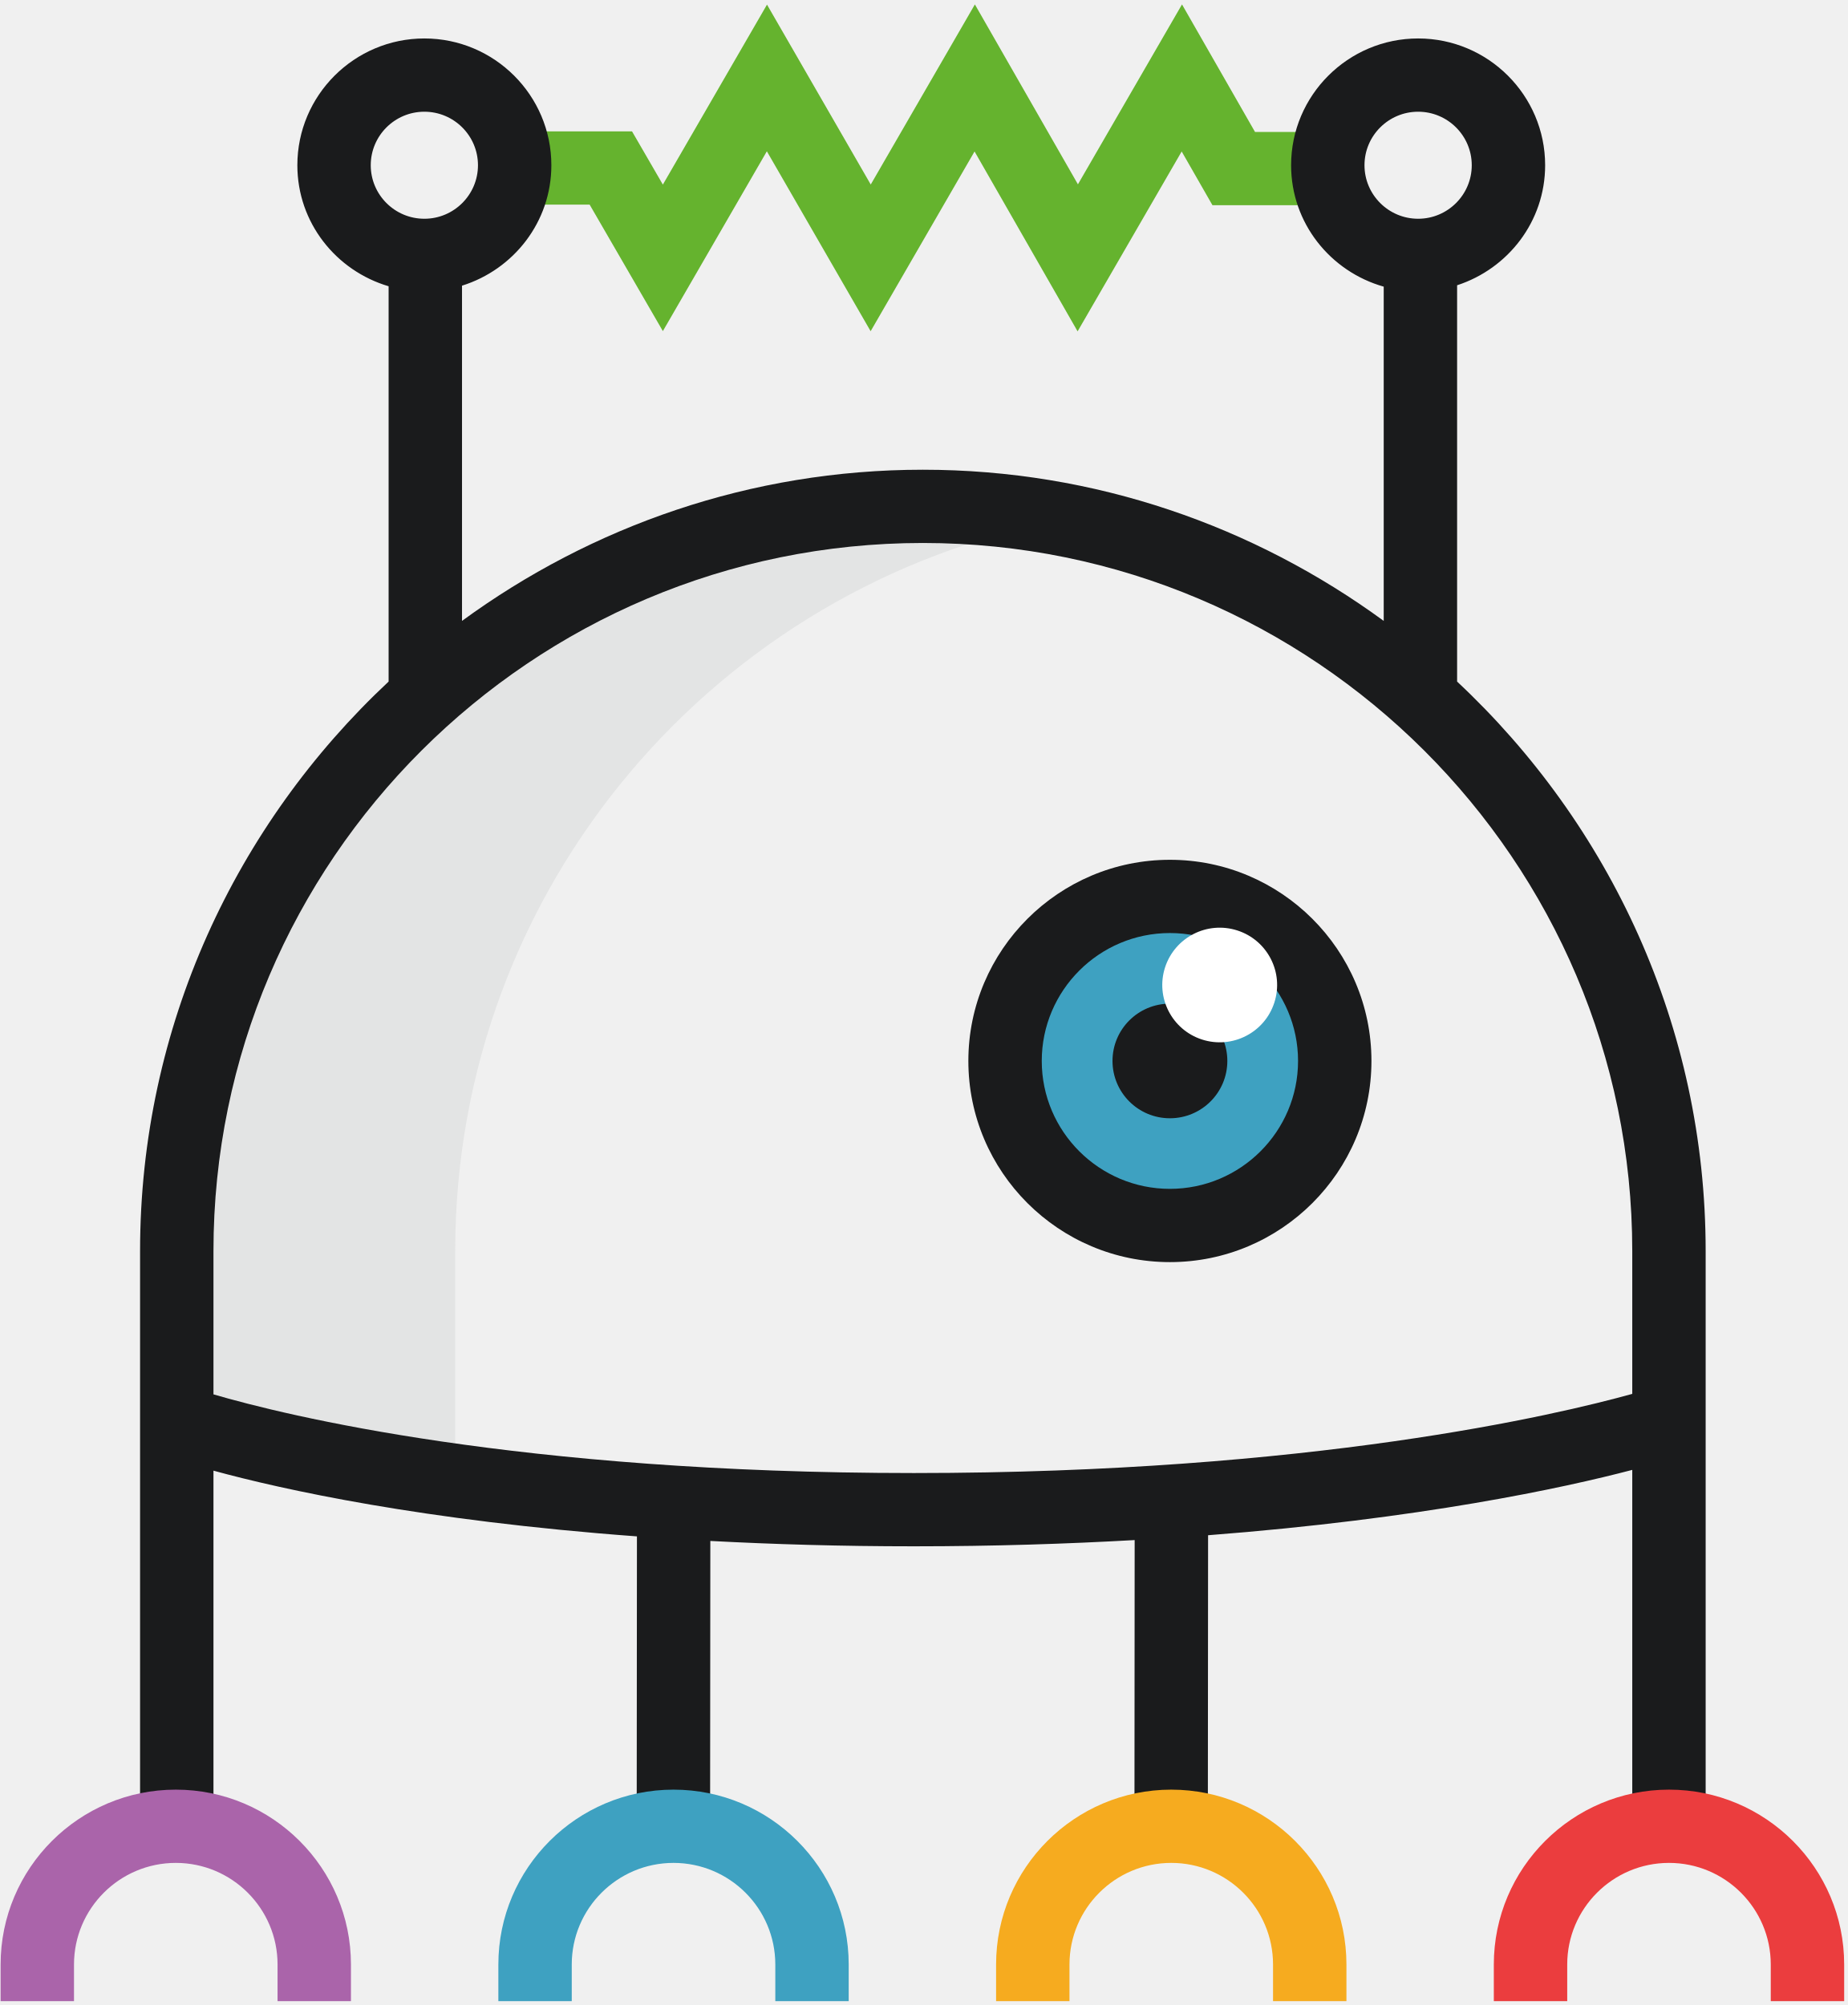
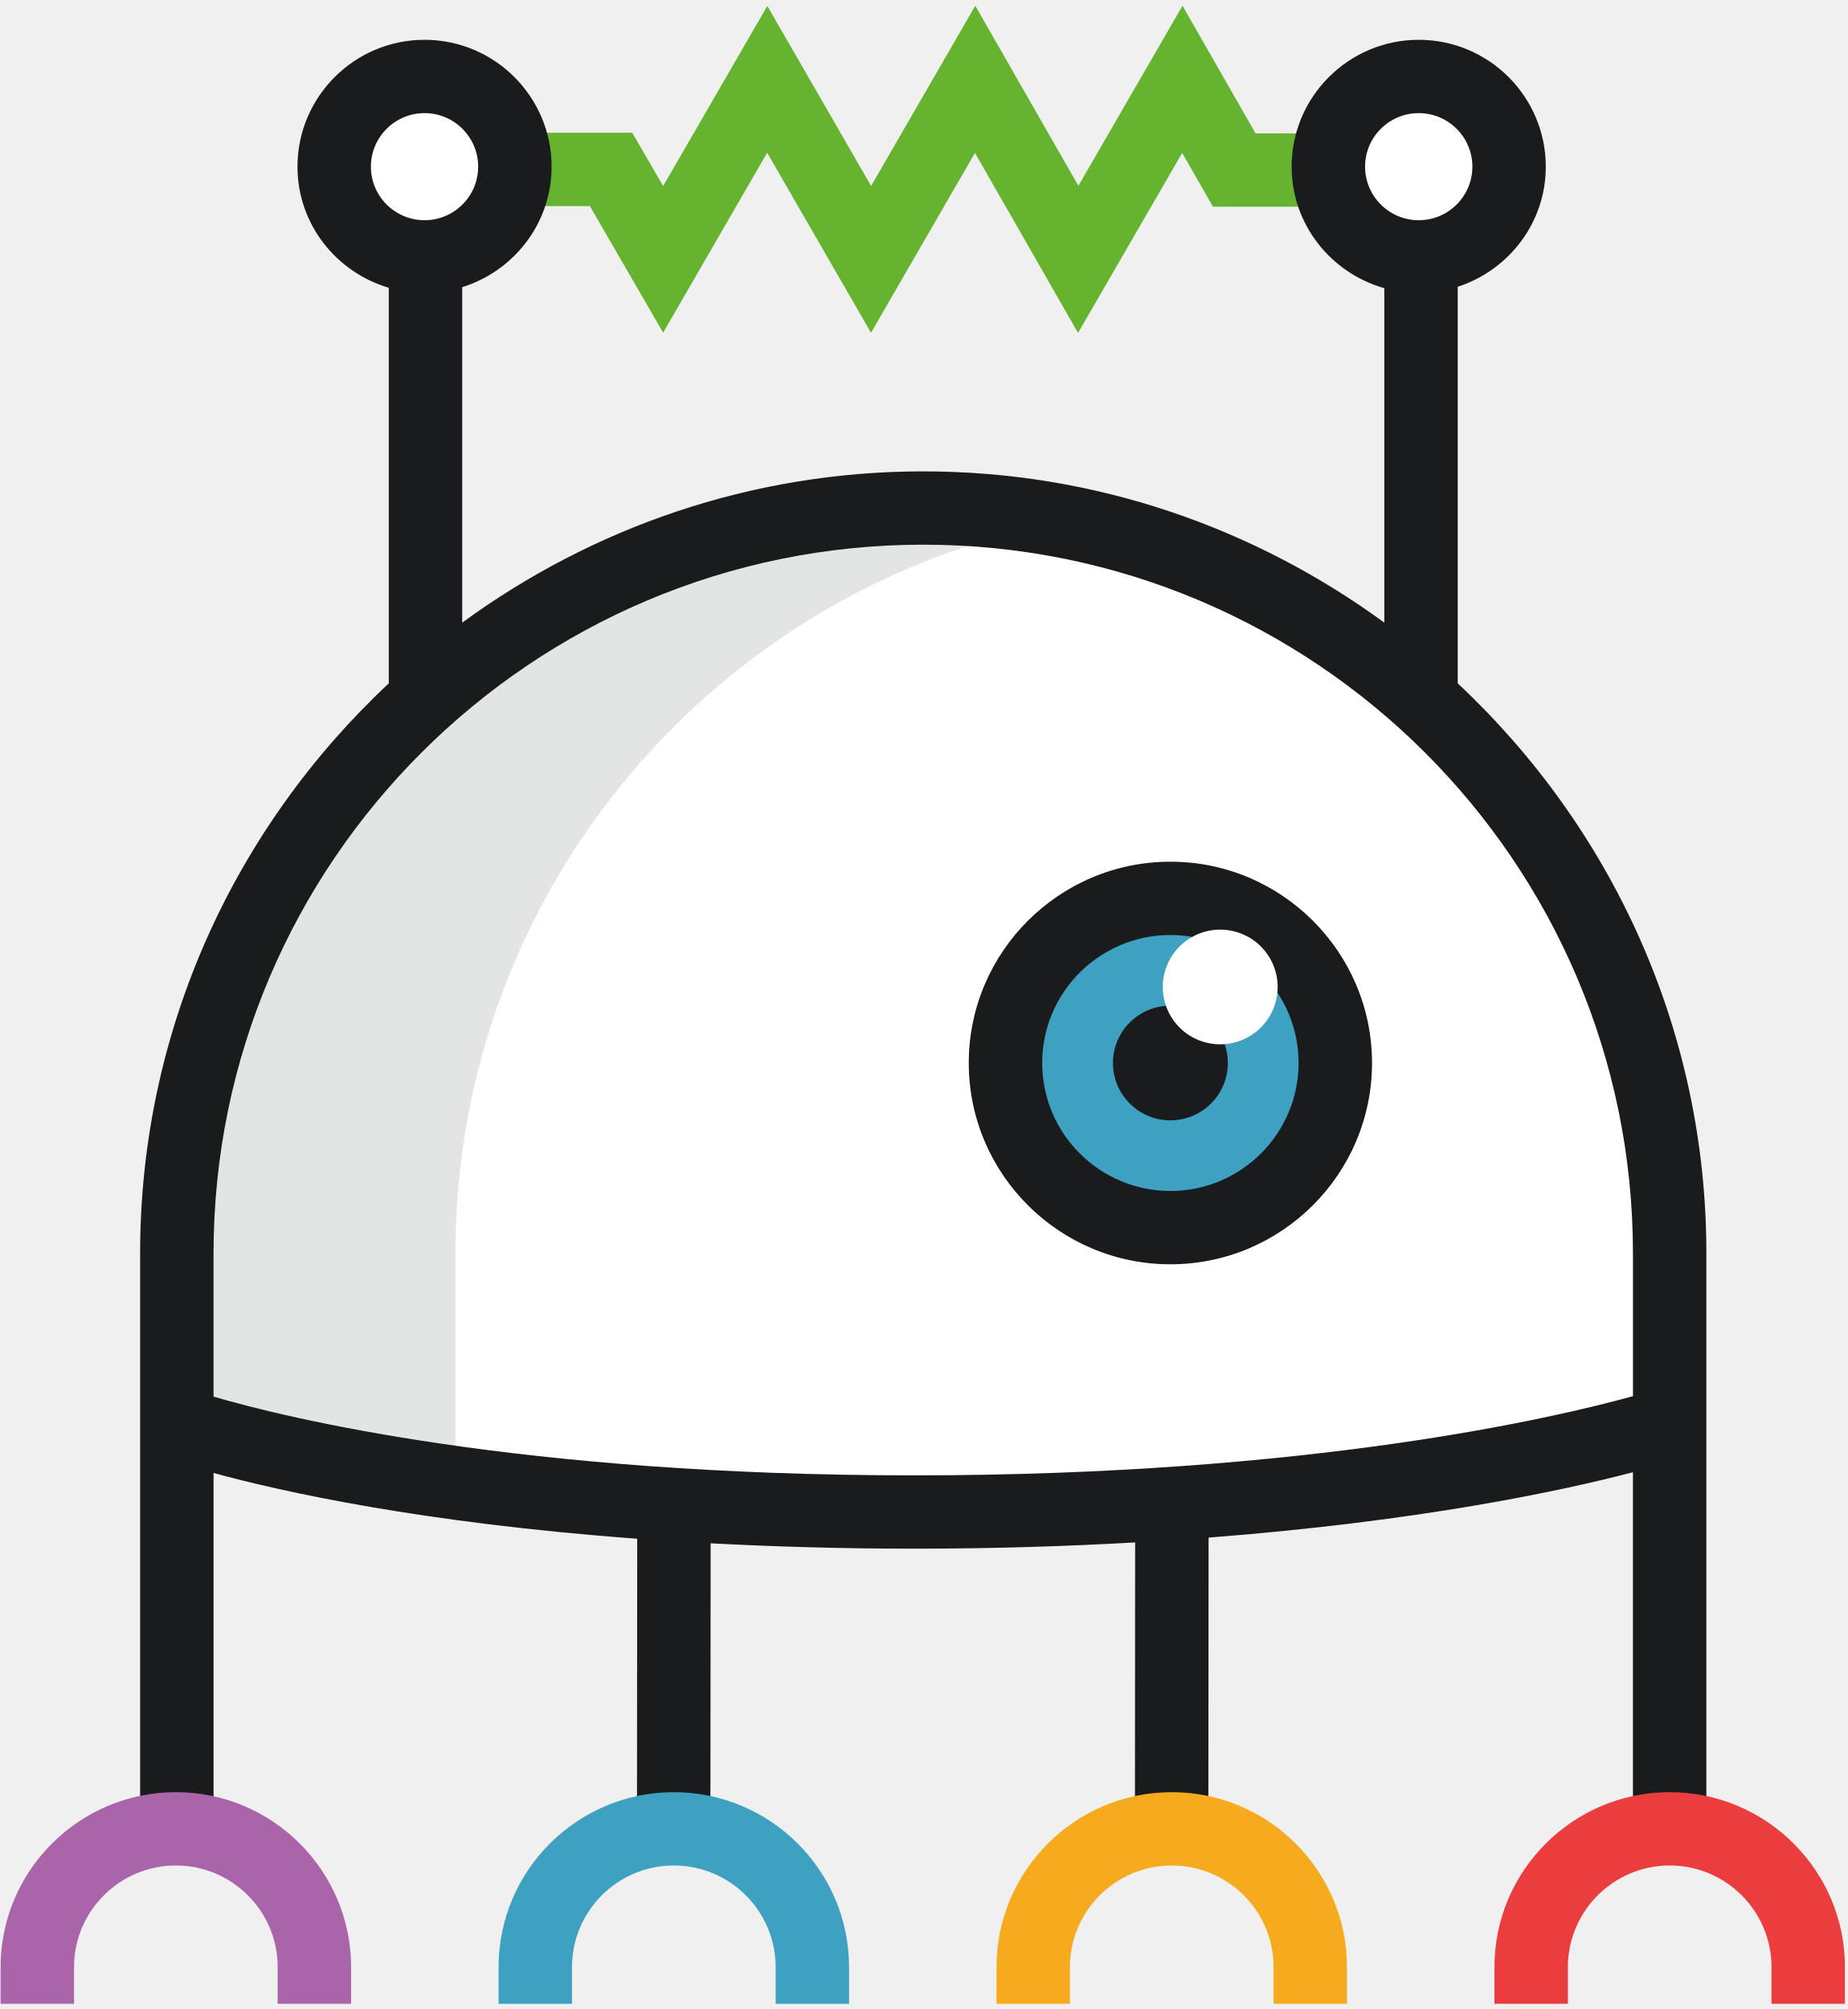
- <svg xmlns="http://www.w3.org/2000/svg" width="152px" height="165px" viewBox="0 0 152 165" version="1.1">
-   <defs />
-   <g id="Page-1" stroke="none" stroke-width="1" fill="none" fill-rule="evenodd">
-     <g id="Desktop-HD-Copy" transform="translate(-871, -508)">
-       <g id="couper-4" transform="translate(871, 508)">
+ <svg xmlns="http://www.w3.org/2000/svg" width="184" height="200" viewBox="0 0 152 165" version="1.1" xml:space="preserve" style="fill-rule:evenodd;clip-rule:evenodd;stroke-linejoin:round;stroke-miterlimit:2;">
+   <g id="Page-1">
+     <g id="Desktop-HD-Copy">
+       <g id="couper-4">
        <g id="Group-39">
-           <path d="M87.395,42.775 C83.681,42.076 79.858,41.669 75.938,41.669 C42.031,41.669 14.544,69.108 14.544,102.955 L14.544,114.286 L37.457,120.721 L37.457,102.955 C37.457,73.02 58.968,48.137 87.395,42.775" id="Fill-2" fill="#E3E4E4" />
-           <polygon id="Path" fill="#65B32E" points="97.262 0.364 88.698 15.17 80.219 0.364 71.65 15.185 63.113 0.379 54.544 15.191 52.007 10.811 39.85 10.811 39.85 16.84 48.519 16.84 54.544 27.248 63.101 12.451 71.641 27.257 80.192 12.466 88.671 27.269 97.235 12.466 99.768 16.888 109.875 16.888 109.875 10.86 103.271 10.86" />
-           <path d="M17.565,114.748 L17.565,102.953 C17.565,70.824 43.751,44.684 75.937,44.684 C108.126,44.684 134.312,70.824 134.312,102.953 L134.312,114.709 C128.104,116.433 107.899,121.223 75.197,121.223 C42.661,121.223 23.486,116.481 17.565,114.748 M30.507,13.598 C30.507,11.168 32.485,9.194 34.919,9.194 C37.352,9.194 39.33,11.168 39.33,13.598 C39.33,16.027 37.352,18.002 34.919,18.002 C32.485,18.002 30.507,16.027 30.507,13.598 M112.278,13.598 C112.278,11.168 114.259,9.194 116.693,9.194 C119.126,9.194 121.104,11.168 121.104,13.598 C121.104,16.027 119.126,18.002 116.693,18.002 C114.259,18.002 112.278,16.027 112.278,13.598 M119.899,56.09 L119.899,23.476 C124.088,22.113 127.143,18.225 127.143,13.598 C127.143,7.847 122.454,3.165 116.693,3.165 C110.928,3.165 106.239,7.847 106.239,13.598 C106.239,18.363 109.476,22.348 113.86,23.59 L113.86,51.096 C103.207,43.31 90.123,38.656 75.937,38.656 C61.754,38.656 48.67,43.31 38.017,51.096 L38.017,23.509 C42.262,22.183 45.369,18.264 45.369,13.598 C45.369,7.847 40.68,3.165 34.919,3.165 C29.157,3.165 24.468,7.847 24.468,13.598 C24.468,18.324 27.653,22.279 31.977,23.557 L31.977,56.09 C19.425,67.831 11.526,84.47 11.526,102.953 L11.526,117.298 L11.526,119.059 L11.526,152.14 L17.565,152.14 L17.565,121.027 C23.193,122.567 34.74,125.132 52.411,126.435 L52.39,152.137 L58.429,152.143 L58.45,126.811 C63.596,127.083 69.14,127.252 75.197,127.252 C81.777,127.252 87.798,127.053 93.366,126.739 L93.348,152.137 L99.387,152.143 L99.408,126.341 C116.94,124.988 128.644,122.453 134.312,120.964 L134.312,152.14 L140.351,152.14 L140.351,119.11 L140.351,117.298 L140.351,102.953 C140.351,84.47 132.452,67.831 119.899,56.09" id="Fill-4" fill="#1A1B1C" />
-           <path d="M82.703,87.309 C82.703,94.788 88.775,100.849 96.267,100.849 C103.759,100.849 109.828,94.788 109.828,87.309 C109.828,79.834 103.759,73.769 96.267,73.769 C88.775,73.769 82.703,79.834 82.703,87.309" id="Fill-6" fill="#3EA1C1" />
-           <path d="M96.266,76.784 C90.453,76.784 85.722,81.505 85.722,87.31 C85.722,93.113 90.453,97.836 96.266,97.836 C102.079,97.836 106.811,93.113 106.811,87.31 C106.811,81.505 102.079,76.784 96.266,76.784 M96.266,103.865 C87.123,103.865 79.682,96.44 79.682,87.31 C79.682,78.183 87.123,70.756 96.266,70.756 C105.409,70.756 112.85,78.183 112.85,87.31 C112.85,96.44 105.409,103.865 96.266,103.865" id="Fill-8" fill="#1A1B1C" />
-           <path d="M100.992,87.309 C100.992,84.705 98.875,82.595 96.266,82.595 C93.657,82.595 91.543,84.705 91.543,87.309 C91.543,89.914 93.657,92.027 96.266,92.027 C98.875,92.027 100.992,89.914 100.992,87.309" id="Fill-10" fill="#1A1B1C" />
-           <path d="M104.858,82.514 C105.664,80.036 104.302,77.375 101.82,76.573 C99.338,75.771 96.675,77.128 95.868,79.608 C95.065,82.083 96.427,84.745 98.906,85.546 C101.391,86.348 104.055,84.992 104.858,82.514" id="Fill-12" fill="#FFFFFF" />
-           <path d="M28.878,164.681 L22.839,164.681 L22.839,161.667 C22.839,157.055 19.083,153.306 14.466,153.306 C9.846,153.306 6.089,157.055 6.089,161.667 L6.089,164.681 L0.05,164.681 L0.05,161.667 C0.05,153.734 6.518,147.277 14.466,147.277 C22.41,147.277 28.878,153.734 28.878,161.667 L28.878,164.681 Z" id="Fill-14" fill="#AA64AA" />
-           <path d="M151.749,164.681 L145.709,164.681 L145.709,161.667 C145.709,157.055 141.953,153.306 137.336,153.306 C132.716,153.306 128.96,157.055 128.96,161.667 L128.96,164.681 L122.92,164.681 L122.92,161.667 C122.92,153.734 129.385,147.277 137.336,147.277 C145.284,147.277 151.749,153.734 151.749,161.667 L151.749,164.681 Z" id="Fill-16" fill="#EB3D3E" />
-           <path d="M69.836,164.681 L63.797,164.681 L63.797,161.667 C63.797,157.055 60.04,153.306 55.42,153.306 C50.803,153.306 47.047,157.055 47.047,161.667 L47.047,164.681 L41.008,164.681 L41.008,161.667 C41.008,153.734 47.473,147.277 55.42,147.277 C63.368,147.277 69.836,153.734 69.836,161.667 L69.836,164.681 Z" id="Fill-18" fill="#3EA1C1" />
-           <path d="M110.792,164.681 L104.753,164.681 L104.753,161.667 C104.753,157.055 100.997,153.306 96.377,153.306 C91.76,153.306 88.003,157.055 88.003,161.667 L88.003,164.681 L81.964,164.681 L81.964,161.667 C81.964,153.734 88.429,147.277 96.377,147.277 C104.324,147.277 110.792,153.734 110.792,161.667 L110.792,164.681 Z" id="Fill-20" fill="#F6AB1F" />
+           <g id="Layer1">
+             <path d="M15,116c0,0 -6.651,-73.835 61,-74c65.001,-0.158 62,74 62,74c0,0 -58.325,18.728 -123,0Z" style="fill:#fff;" />
+           </g>
+           <path id="Fill-2" d="M87.395,42.775c-3.714,-0.699 -7.537,-1.106 -11.457,-1.106c-33.907,-0 -61.394,27.439 -61.394,61.286l-0,11.331l22.913,6.435l-0,-17.766c-0,-29.935 21.511,-54.818 49.938,-60.18" style="fill:#e3e4e4;" />
+           <path id="Path" d="M97.262,0.364l-8.564,14.806l-8.479,-14.806l-8.569,14.821l-8.537,-14.806l-8.569,14.812l-2.537,-4.38l-12.157,0l0,6.029l8.669,0l6.025,10.408l8.557,-14.797l8.54,14.806l8.551,-14.791l8.479,14.803l8.564,-14.803l2.533,4.422l10.107,0l-0,-6.028l-6.604,-0l-6.009,-10.496Z" style="fill:#65b32e;" />
+           <path id="Fill-12" d="M40.784,15.473c1.062,-3.264 -0.732,-6.771 -4.002,-7.827c-3.27,-1.056 -6.778,0.731 -7.84,3.999c-1.059,3.26 0.736,6.766 4.001,7.823c3.274,1.056 6.783,-0.731 7.841,-3.995" style="fill:#fff;" />
+           <path id="Fill-121" d="M122.784,15.473c1.062,-3.264 -0.732,-6.771 -4.002,-7.827c-3.27,-1.056 -6.778,0.731 -7.84,3.999c-1.059,3.26 0.736,6.766 4.001,7.823c3.274,1.056 6.783,-0.731 7.841,-3.995" style="fill:#fff;" />
+           <path id="Fill-4" d="M17.565,114.748l-0,-11.795c-0,-32.129 26.186,-58.269 58.372,-58.269c32.189,0 58.375,26.14 58.375,58.269l-0,11.756c-6.208,1.724 -26.413,6.514 -59.115,6.514c-32.536,-0 -51.711,-4.742 -57.632,-6.475m12.942,-101.15c-0,-2.43 1.978,-4.404 4.412,-4.404c2.433,0 4.411,1.974 4.411,4.404c0,2.429 -1.978,4.404 -4.411,4.404c-2.434,-0 -4.412,-1.975 -4.412,-4.404m81.771,-0c-0,-2.43 1.981,-4.404 4.415,-4.404c2.433,0 4.411,1.974 4.411,4.404c0,2.429 -1.978,4.404 -4.411,4.404c-2.434,-0 -4.415,-1.975 -4.415,-4.404m7.621,42.492l0,-32.614c4.189,-1.363 7.244,-5.251 7.244,-9.878c0,-5.751 -4.689,-10.433 -10.45,-10.433c-5.765,0 -10.454,4.682 -10.454,10.433c-0,4.765 3.237,8.75 7.621,9.992l0,27.506c-10.653,-7.786 -23.737,-12.44 -37.923,-12.44c-14.183,-0 -27.267,4.654 -37.92,12.44l-0,-27.587c4.245,-1.326 7.352,-5.245 7.352,-9.911c0,-5.751 -4.689,-10.433 -10.45,-10.433c-5.762,0 -10.451,4.682 -10.451,10.433c-0,4.726 3.185,8.681 7.509,9.959l0,32.533c-12.552,11.741 -20.451,28.38 -20.451,46.863l-0,49.187l6.039,0l-0,-31.113c5.628,1.54 17.175,4.105 34.846,5.408l-0.021,25.702l6.039,0.006l0.021,-25.332c5.146,0.272 10.69,0.441 16.747,0.441c6.58,-0 12.601,-0.199 18.169,-0.513l-0.018,25.398l6.039,0.006l0.021,-25.802c17.532,-1.353 29.236,-3.888 34.904,-5.377l-0,31.176l6.039,0l0,-49.187c0,-18.483 -7.899,-35.122 -20.452,-46.863" style="fill:#1a1b1c;" />
+           <path id="Fill-6" d="M82.703,87.309c-0,7.479 6.072,13.54 13.564,13.54c7.492,0 13.561,-6.061 13.561,-13.54c0,-7.475 -6.069,-13.54 -13.561,-13.54c-7.492,0 -13.564,6.065 -13.564,13.54" style="fill:#3ea1c1;" />
+           <path id="Fill-8" d="M96.266,76.784c-5.813,0 -10.544,4.721 -10.544,10.526c-0,5.803 4.731,10.526 10.544,10.526c5.813,0 10.545,-4.723 10.545,-10.526c-0,-5.805 -4.732,-10.526 -10.545,-10.526m0,27.081c-9.143,-0 -16.584,-7.425 -16.584,-16.555c0,-9.127 7.441,-16.554 16.584,-16.554c9.143,-0 16.584,7.427 16.584,16.554c-0,9.13 -7.441,16.555 -16.584,16.555" style="fill:#1a1b1c;" />
+           <path id="Fill-10" d="M100.992,87.309c-0,-2.604 -2.117,-4.714 -4.726,-4.714c-2.609,-0 -4.723,2.11 -4.723,4.714c0,2.605 2.114,4.718 4.723,4.718c2.609,-0 4.726,-2.113 4.726,-4.718" style="fill:#1a1b1c;" />
+           <path id="Fill-122" d="M104.858,82.514c0.806,-2.478 -0.556,-5.139 -3.038,-5.941c-2.482,-0.802 -5.145,0.555 -5.952,3.035c-0.803,2.475 0.559,5.137 3.038,5.938c2.485,0.802 5.149,-0.554 5.952,-3.032" style="fill:#fff;" />
+           <path id="Fill-14" d="M28.878,164.681l-6.039,0l-0,-3.014c-0,-4.612 -3.756,-8.361 -8.373,-8.361c-4.62,-0 -8.377,3.749 -8.377,8.361l0,3.014l-6.039,0l-0,-3.014c-0,-7.933 6.468,-14.39 14.416,-14.39c7.944,-0 14.412,6.457 14.412,14.39l0,3.014Z" style="fill:#aa64aa;" />
+           <path id="Fill-16" d="M151.749,164.681l-6.04,0l0,-3.014c0,-4.612 -3.756,-8.361 -8.373,-8.361c-4.62,-0 -8.376,3.749 -8.376,8.361l-0,3.014l-6.04,0l0,-3.014c0,-7.933 6.465,-14.39 14.416,-14.39c7.948,-0 14.413,6.457 14.413,14.39l-0,3.014Z" style="fill:#eb3d3e;" />
+           <path id="Fill-18" d="M69.836,164.681l-6.039,0l-0,-3.014c-0,-4.612 -3.757,-8.361 -8.377,-8.361c-4.617,-0 -8.373,3.749 -8.373,8.361l-0,3.014l-6.039,0l-0,-3.014c-0,-7.933 6.465,-14.39 14.412,-14.39c7.948,-0 14.416,6.457 14.416,14.39l-0,3.014Z" style="fill:#3ea1c1;" />
+           <path id="Fill-20" d="M110.792,164.681l-6.039,0l0,-3.014c0,-4.612 -3.756,-8.361 -8.376,-8.361c-4.617,-0 -8.374,3.749 -8.374,8.361l0,3.014l-6.039,0l0,-3.014c0,-7.933 6.465,-14.39 14.413,-14.39c7.947,-0 14.415,6.457 14.415,14.39l0,3.014Z" style="fill:#f6ab1f;" />
        </g>
      </g>
    </g>
  </g>
</svg>
